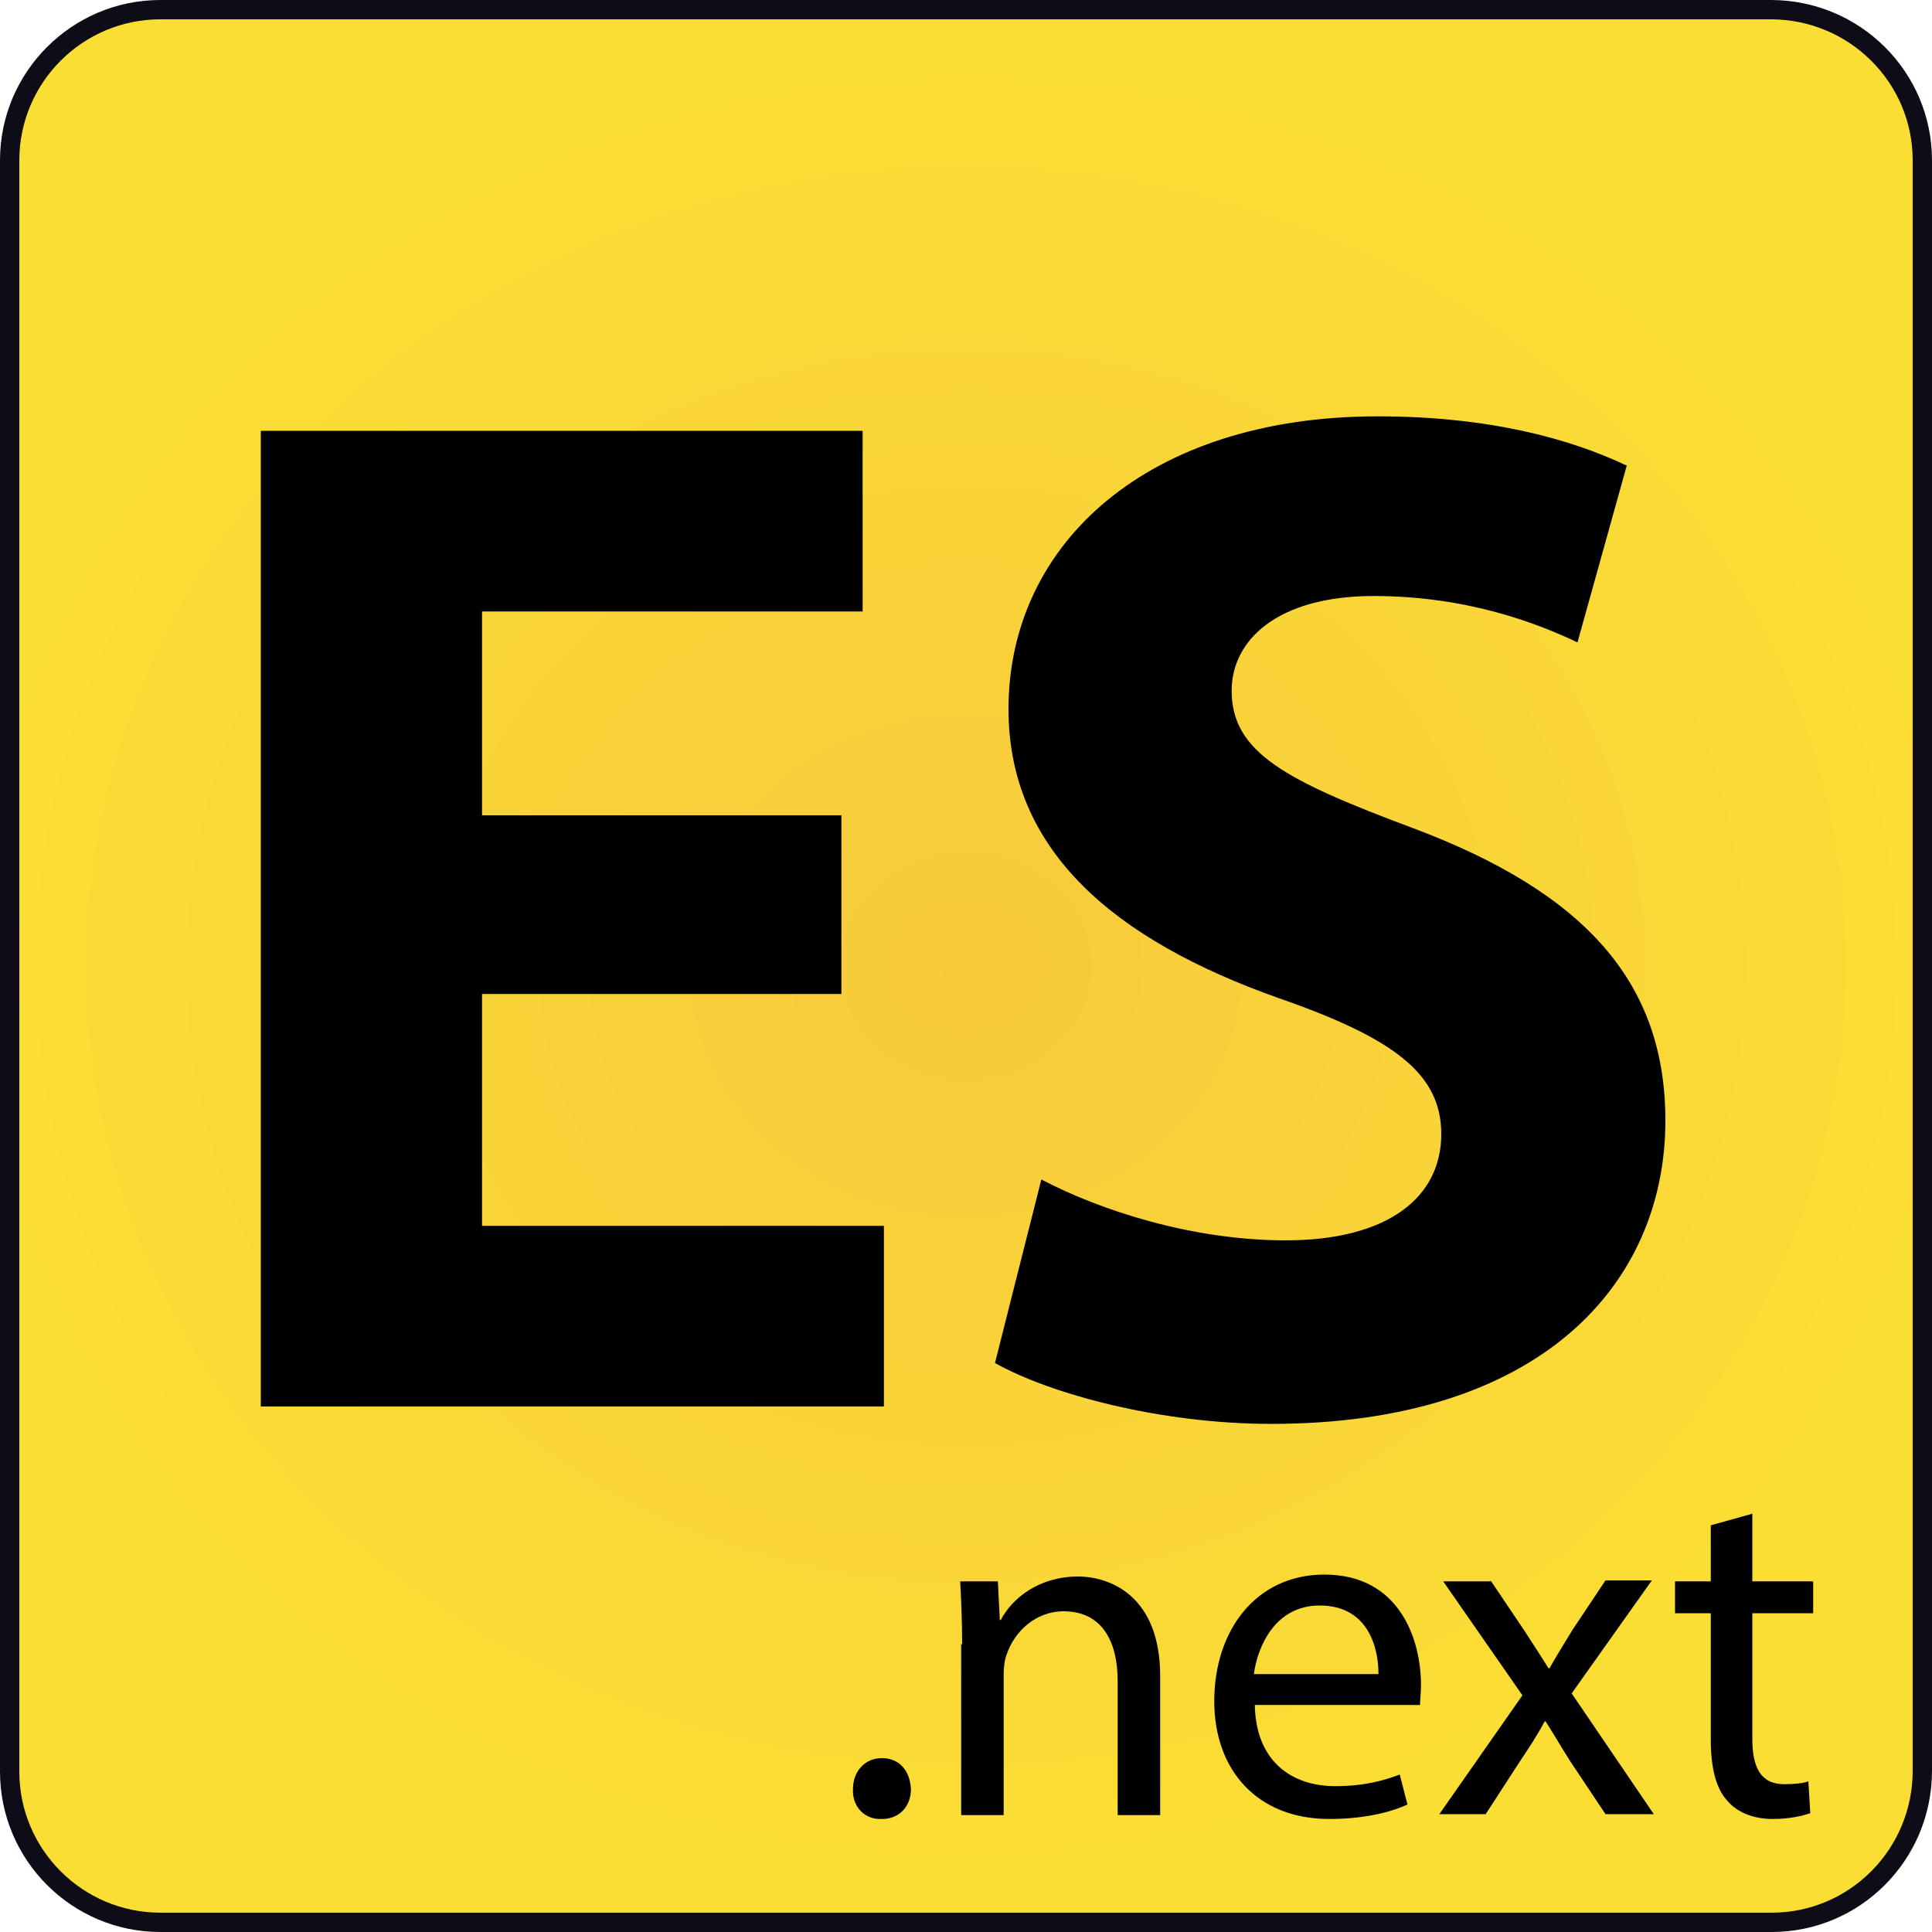
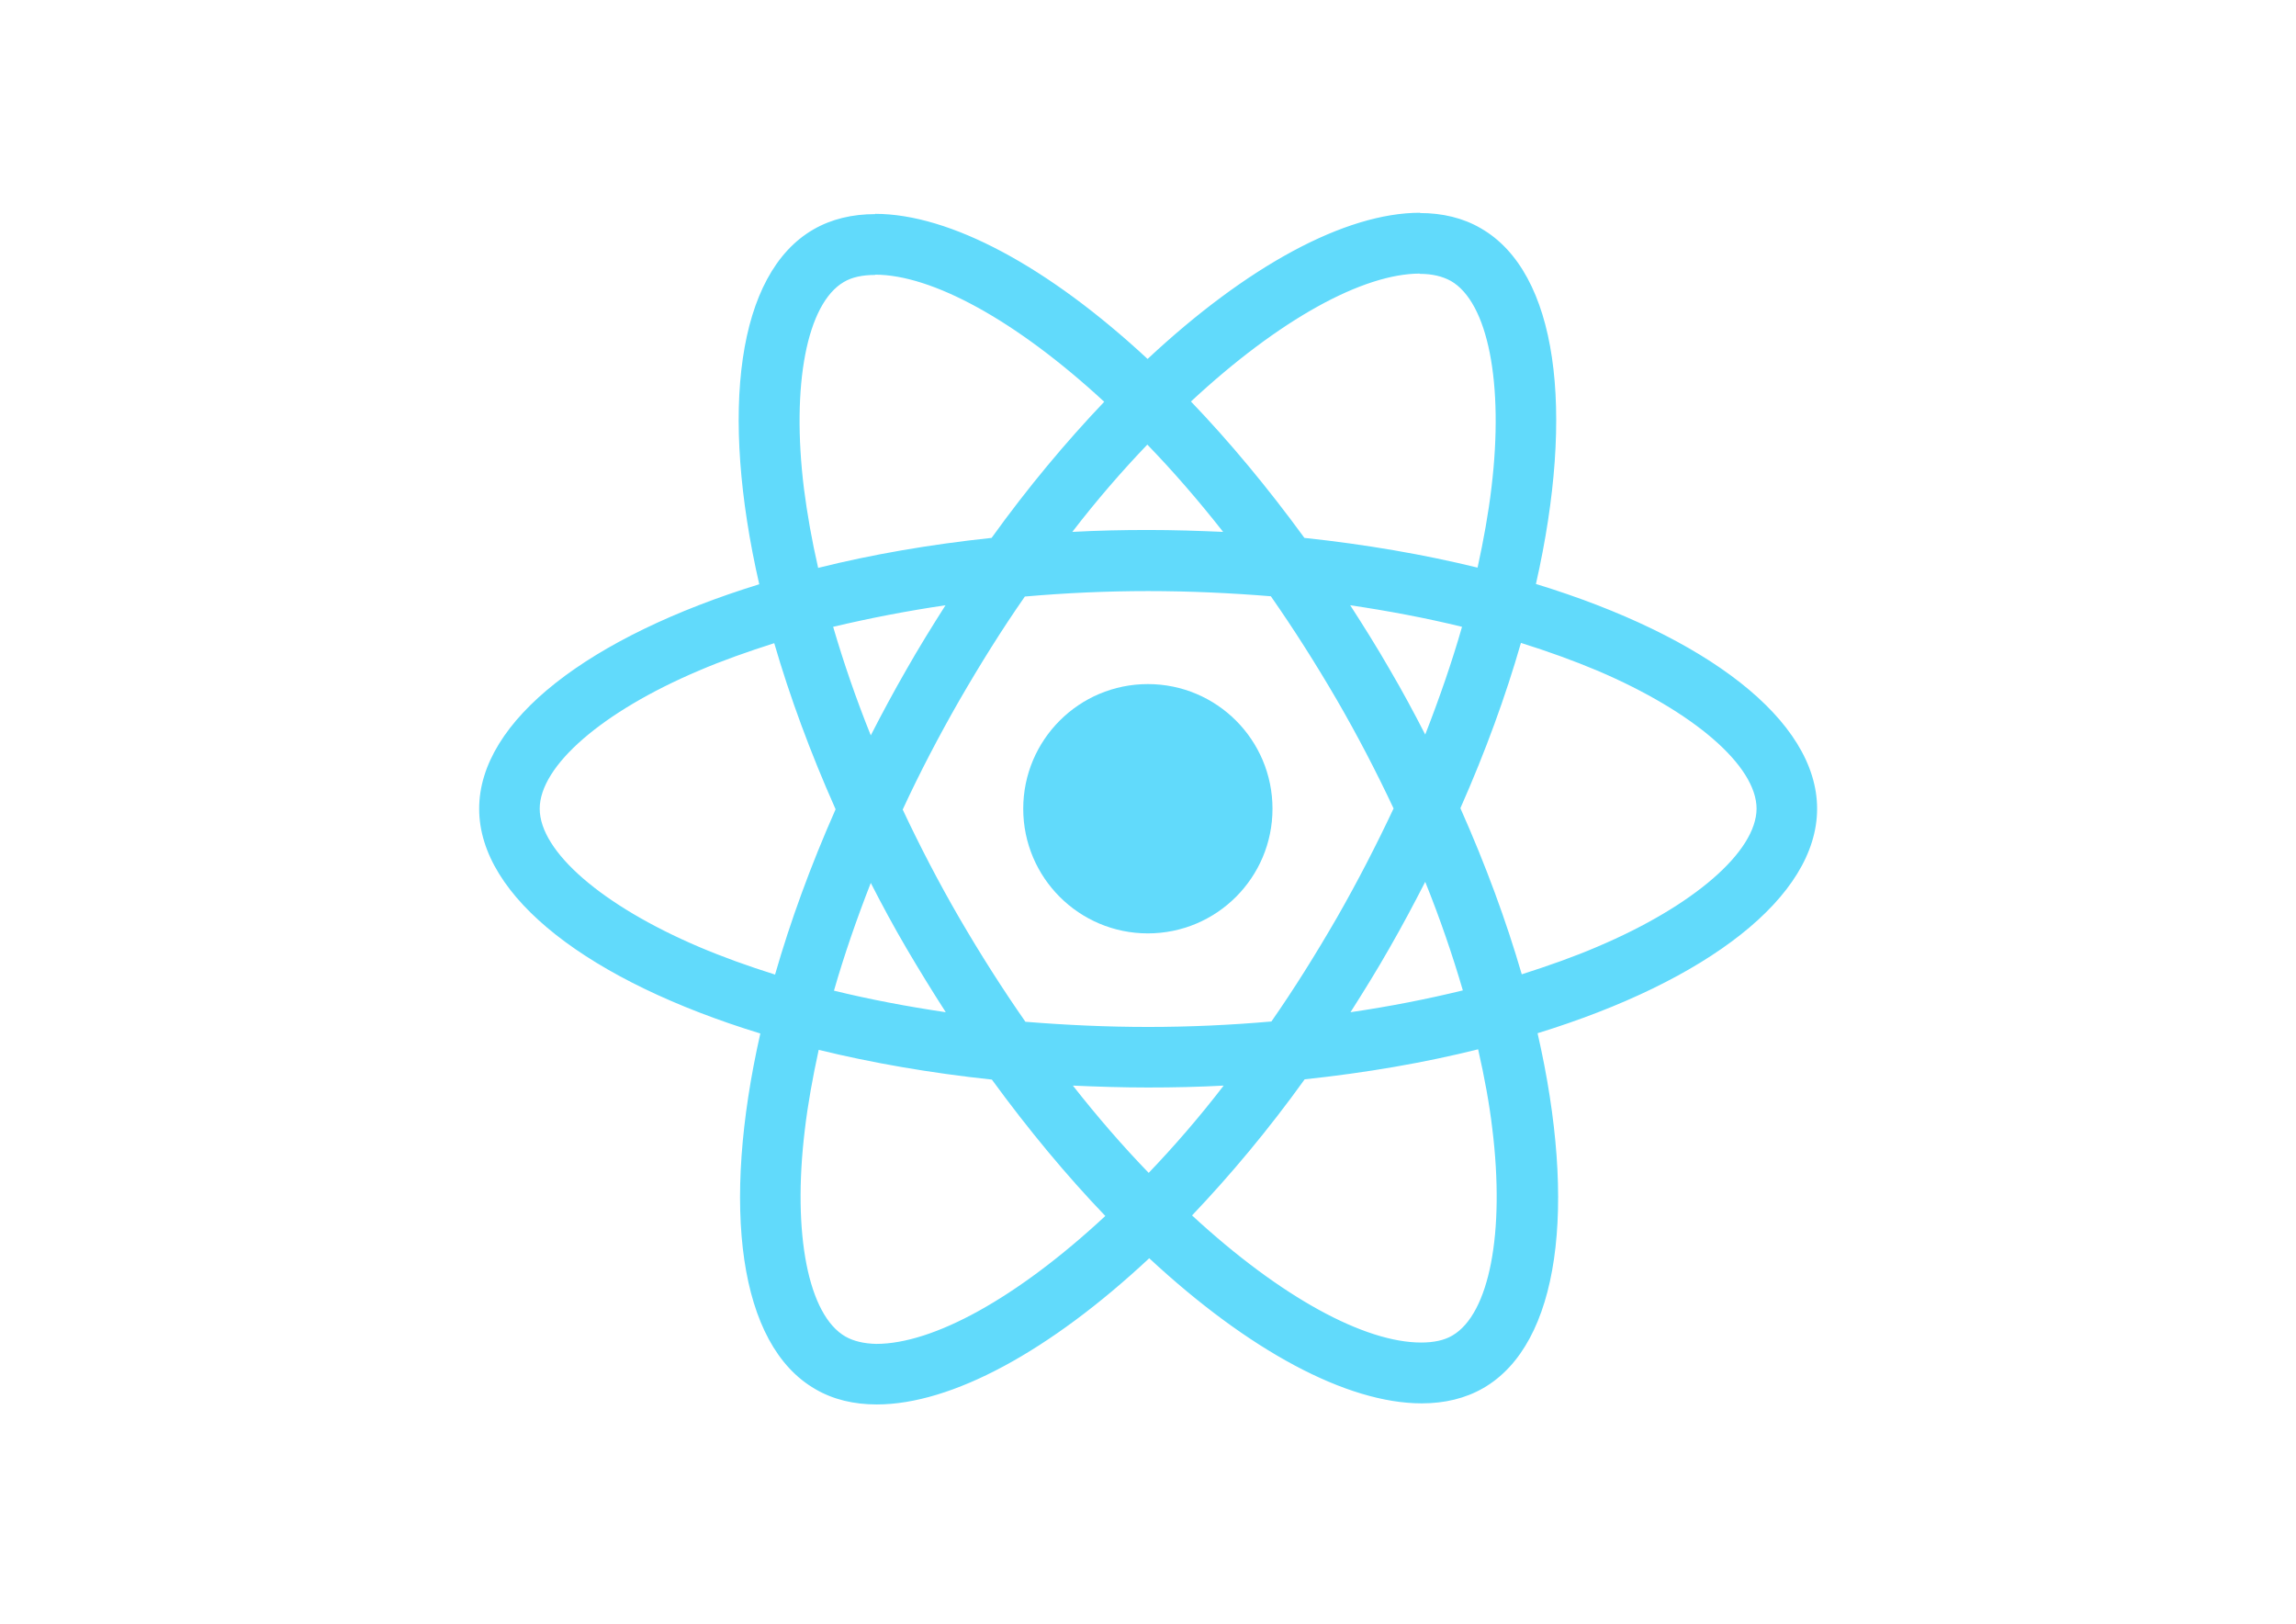
- <svg xmlns="http://www.w3.org/2000/svg" version="1.1" id="Layer_1" x="0px" y="0px" viewBox="0 0 200 200" style="enable-background:new 0 0 200 200;" xml:space="preserve">
-   <style type="text/css">
- 	.st0{fill:url(#SVGID_1_);stroke:#0D0C17;stroke-width:2;stroke-miterlimit:10;}
- </style>
-   <radialGradient id="SVGID_1_" cx="51.349" cy="56.538" r="53.468" gradientTransform="matrix(1.9475 0 0 1.7686 0 1.000000e-02)" gradientUnits="userSpaceOnUse">
-     <stop offset="0" style="stop-color:#F7CA3C" />
-     <stop offset="1" style="stop-color:#FBDE34" />
-   </radialGradient>
-   <path class="st0" d="M183.4,199H16.6C8,199,1,192,1,183.4V16.6C1,8,8,1,16.6,1h166.7C192,1,199,8,199,16.6v166.7  C199,192,192,199,183.4,199z" />
-   <g>
-     <path d="M87.1,102.9H49.9v24h41.6v18.7H27V44.6h62.3v18.7H49.9v21.1h37.2V102.9z" />
-     <path d="M107.8,122.1c6.1,3.2,15.6,6.3,25.3,6.3c10.5,0,16.1-4.4,16.1-11c0-6.2-4.8-9.9-16.9-14.1c-16.9-6-27.9-15.2-27.9-29.9   c0-17.2,14.5-30.3,38.2-30.3c11.5,0,19.9,2.3,25.8,5.1l-5.1,18.3c-4-1.9-11.3-4.8-21.1-4.8c-10,0-14.7,4.6-14.7,9.8   c0,6.4,5.6,9.3,18.7,14.2c17.9,6.7,26.2,16,26.2,30.3c0,16.9-12.9,31.4-40.8,31.4c-11.5,0-22.9-3.1-28.6-6.3L107.8,122.1z" />
-   </g>
-   <g>
-     <path d="M88.3,185.2c0-1.8,1.2-3.2,3-3.2c1.8,0,2.9,1.3,3,3.2c0,1.8-1.2,3.1-3,3.1C89.5,188.4,88.2,187,88.3,185.2z" />
-     <path d="M99.6,170.2c0-2.5-0.1-4.5-0.2-6.5h3.9l0.2,4h0.1c1.2-2.3,4-4.5,8-4.5c3.3,0,8.5,2,8.5,10.3v14.4h-4.4v-13.9   c0-3.9-1.5-7.2-5.6-7.2c-2.9,0-5.1,2.1-5.9,4.5c-0.2,0.5-0.3,1.3-0.3,2v14.6h-4.4V170.2z" />
-     <path d="M129.9,176.5c0.1,5.9,3.9,8.4,8.3,8.4c3.1,0,5.1-0.6,6.7-1.2l0.8,3.1c-1.5,0.7-4.2,1.5-8.1,1.5c-7.4,0-11.9-5-11.9-12.2   c0-7.3,4.3-13.1,11.4-13.1c7.9,0,10,6.9,10,11.4c0,0.9-0.1,1.6-0.1,2.1H129.9z M142.7,173.3c0-2.8-1.1-7.1-6.1-7.1   c-4.5,0-6.4,4.1-6.8,7.1H142.7z" />
-     <path d="M154.3,163.6l3.5,5.2c0.9,1.4,1.7,2.6,2.5,3.9h0.1c0.8-1.4,1.6-2.7,2.4-4l3.4-5.1h4.8l-8.3,11.7l8.5,12.5h-5l-3.6-5.4   c-0.9-1.4-1.7-2.8-2.6-4.2h-0.1c-0.8,1.5-1.6,2.7-2.6,4.2l-3.5,5.4H149l8.6-12.3l-8.2-11.8H154.3z" />
-     <path d="M181.4,156.7v7h6.3v3.3h-6.3v13c0,3,0.9,4.7,3.3,4.7c1.1,0,2-0.1,2.5-0.3l0.2,3.3c-0.9,0.3-2.2,0.6-3.9,0.6   c-2,0-3.7-0.7-4.7-1.9c-1.2-1.3-1.7-3.5-1.7-6.3V167h-3.7v-3.3h3.7v-5.8L181.4,156.7z" />
+ <svg xmlns="http://www.w3.org/2000/svg" viewBox="0 0 841.9 595.3">
+   <g fill="#61DAFB">
+     <path d="M666.3 296.5c0-32.5-40.7-63.3-103.1-82.4 14.4-63.6 8-114.2-20.2-130.4-6.5-3.8-14.1-5.6-22.4-5.6v22.3c4.6 0 8.3.9 11.4 2.6 13.6 7.8 19.5 37.5 14.9 75.7-1.1 9.4-2.9 19.3-5.1 29.4-19.6-4.8-41-8.5-63.5-10.9-13.5-18.5-27.5-35.3-41.6-50 32.6-30.3 63.2-46.9 84-46.9V78c-27.5 0-63.5 19.6-99.9 53.6-36.4-33.8-72.4-53.2-99.9-53.2v22.3c20.7 0 51.4 16.5 84 46.6-14 14.7-28 31.4-41.3 49.9-22.6 2.4-44 6.1-63.6 11-2.3-10-4-19.7-5.2-29-4.7-38.2 1.1-67.9 14.6-75.8 3-1.8 6.9-2.6 11.5-2.6V78.5c-8.4 0-16 1.8-22.6 5.6-28.1 16.2-34.4 66.7-19.9 130.1-62.2 19.2-102.7 49.9-102.7 82.3 0 32.5 40.7 63.3 103.1 82.4-14.4 63.6-8 114.2 20.2 130.4 6.5 3.8 14.1 5.6 22.5 5.6 27.5 0 63.5-19.6 99.9-53.6 36.4 33.8 72.4 53.2 99.9 53.2 8.4 0 16-1.8 22.6-5.6 28.1-16.2 34.4-66.7 19.9-130.1 62-19.1 102.5-49.9 102.5-82.3zm-130.2-66.7c-3.7 12.9-8.3 26.2-13.5 39.5-4.1-8-8.4-16-13.1-24-4.6-8-9.5-15.8-14.4-23.4 14.2 2.1 27.9 4.7 41 7.9zm-45.8 106.5c-7.8 13.5-15.8 26.3-24.1 38.2-14.9 1.3-30 2-45.2 2-15.1 0-30.2-.7-45-1.9-8.3-11.9-16.4-24.6-24.2-38-7.6-13.1-14.5-26.4-20.8-39.8 6.2-13.4 13.2-26.8 20.7-39.9 7.8-13.5 15.8-26.3 24.1-38.2 14.9-1.3 30-2 45.2-2 15.1 0 30.2.7 45 1.9 8.3 11.9 16.4 24.6 24.2 38 7.6 13.1 14.5 26.4 20.8 39.8-6.3 13.4-13.2 26.8-20.7 39.9zm32.3-13c5.4 13.4 10 26.8 13.8 39.8-13.1 3.2-26.9 5.9-41.2 8 4.9-7.7 9.8-15.6 14.4-23.7 4.6-8 8.9-16.1 13-24.1zM421.2 430c-9.3-9.6-18.6-20.3-27.8-32 9 .4 18.2.7 27.5.7 9.4 0 18.7-.2 27.8-.7-9 11.7-18.3 22.4-27.5 32zm-74.4-58.9c-14.2-2.1-27.9-4.7-41-7.9 3.7-12.9 8.3-26.2 13.5-39.5 4.1 8 8.4 16 13.1 24 4.7 8 9.5 15.8 14.4 23.4zM420.7 163c9.3 9.6 18.6 20.3 27.8 32-9-.4-18.2-.7-27.5-.7-9.4 0-18.7.2-27.8.7 9-11.7 18.3-22.4 27.5-32zm-74 58.9c-4.9 7.7-9.8 15.6-14.4 23.7-4.6 8-8.9 16-13 24-5.4-13.4-10-26.8-13.8-39.8 13.1-3.1 26.9-5.8 41.2-7.9zm-90.5 125.2c-35.4-15.1-58.3-34.9-58.3-50.6 0-15.7 22.9-35.6 58.3-50.6 8.6-3.7 18-7 27.7-10.1 5.7 19.6 13.2 40 22.5 60.9-9.2 20.8-16.6 41.1-22.2 60.6-9.9-3.1-19.3-6.5-28-10.2zM310 490c-13.6-7.8-19.5-37.5-14.9-75.7 1.1-9.4 2.9-19.3 5.1-29.4 19.6 4.8 41 8.5 63.5 10.9 13.5 18.5 27.5 35.3 41.6 50-32.6 30.3-63.2 46.9-84 46.9-4.5-.1-8.3-1-11.3-2.7zm237.2-76.2c4.7 38.2-1.1 67.9-14.6 75.8-3 1.8-6.9 2.6-11.5 2.6-20.7 0-51.4-16.5-84-46.6 14-14.7 28-31.4 41.3-49.9 22.6-2.4 44-6.1 63.6-11 2.3 10.1 4.1 19.8 5.2 29.1zm38.5-66.7c-8.6 3.7-18 7-27.7 10.1-5.7-19.6-13.2-40-22.5-60.9 9.2-20.8 16.6-41.1 22.2-60.6 9.9 3.1 19.3 6.5 28.1 10.2 35.4 15.1 58.3 34.9 58.3 50.6-.1 15.7-23 35.6-58.4 50.6zM320.8 78.4z" />
+     <circle cx="420.9" cy="296.5" r="45.7" />
+     <path d="M520.5 78.1z" />
  </g>
</svg>
